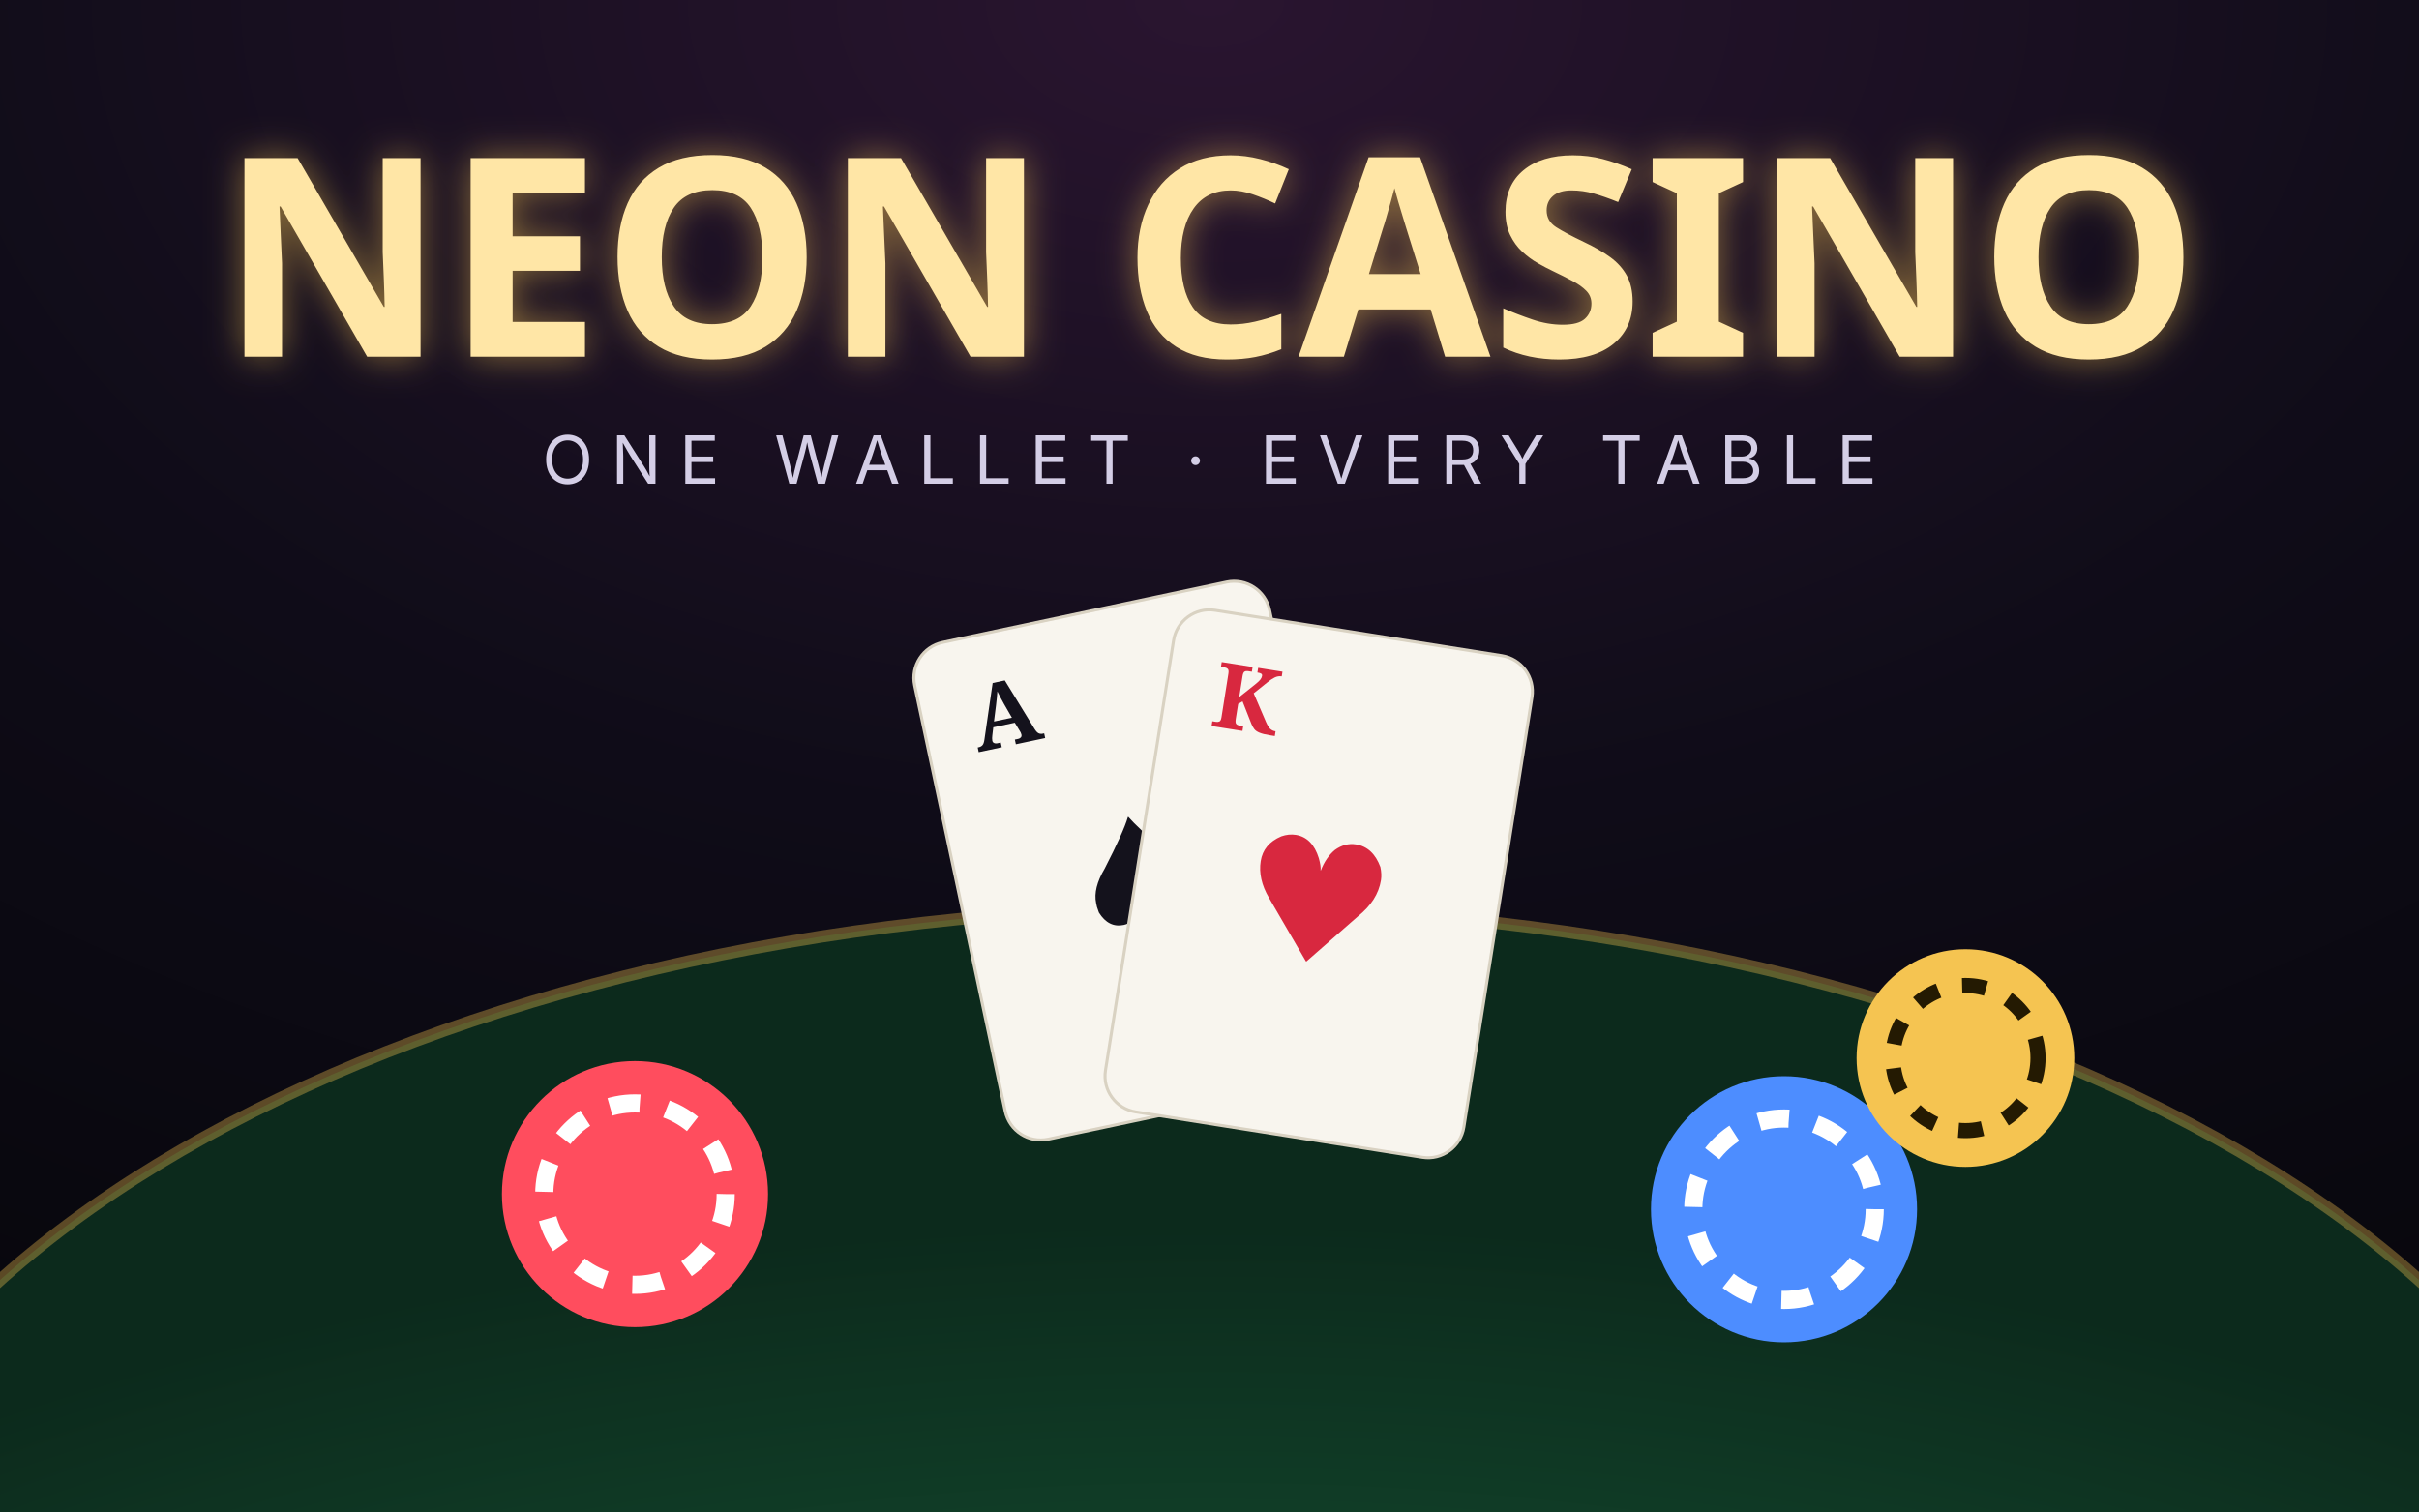
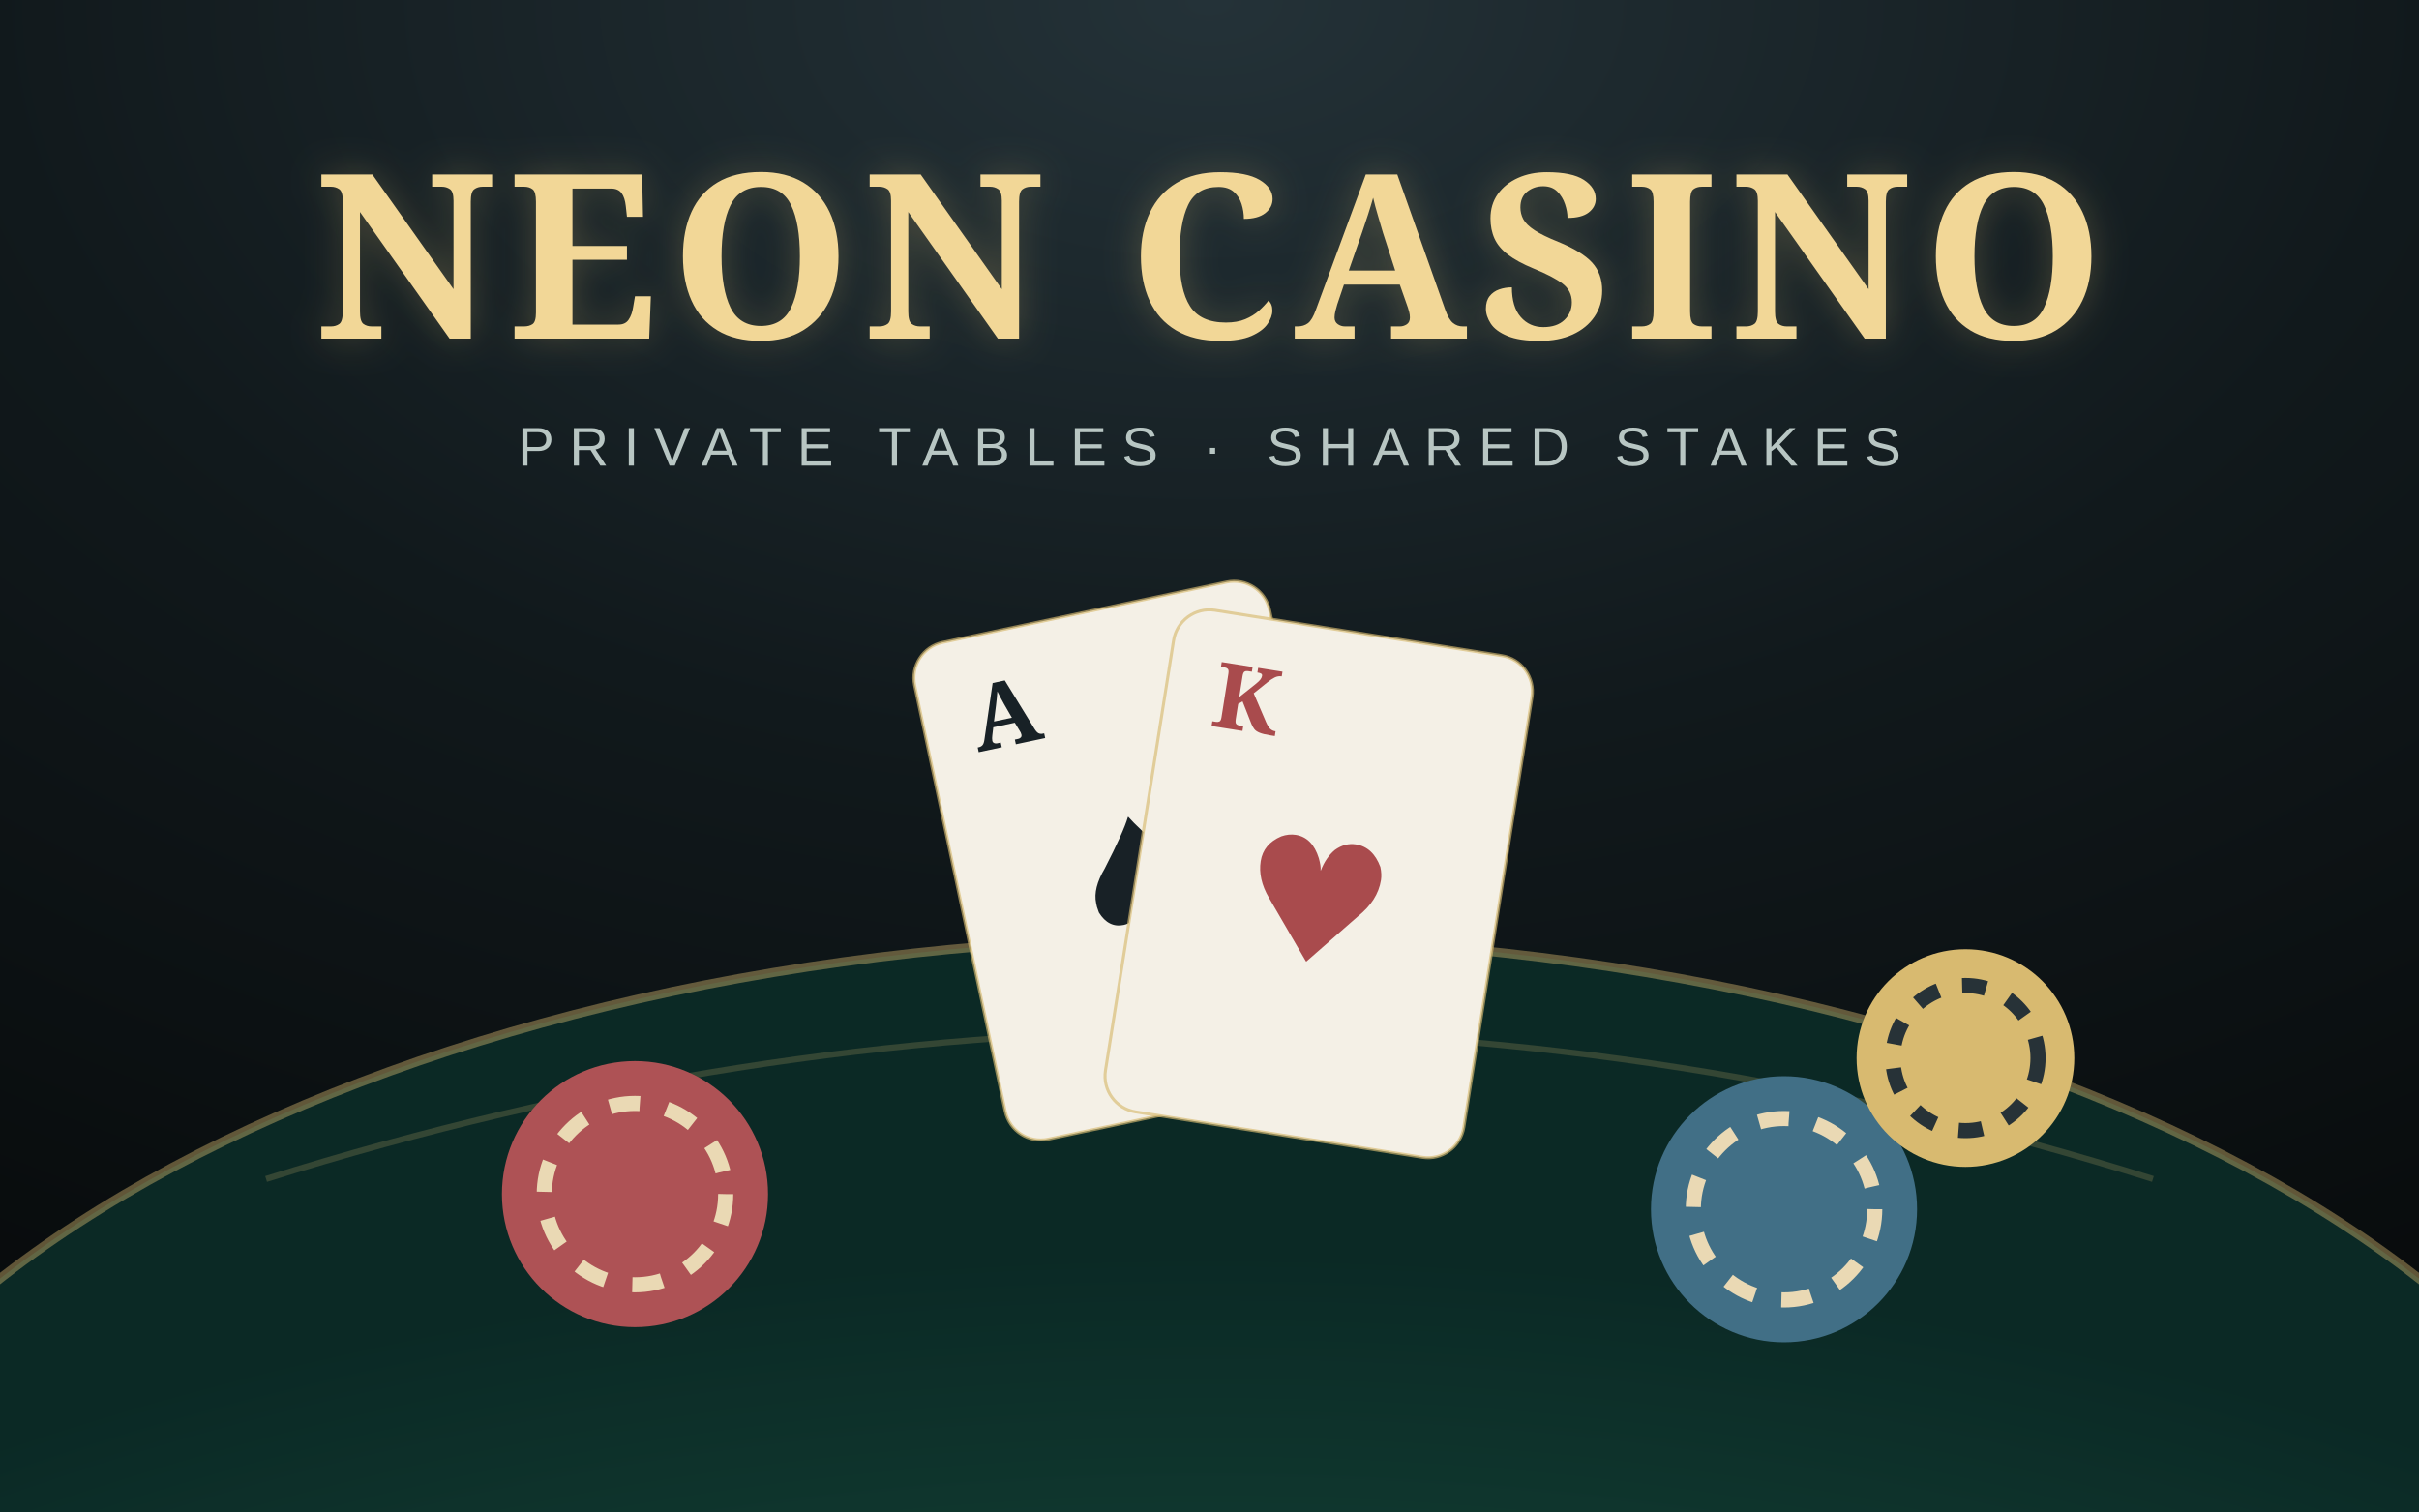
<svg xmlns="http://www.w3.org/2000/svg" viewBox="0 0 800 500">
  <defs>
    <radialGradient id="bg" cx="50%" cy="0%" r="100%">
-       <stop offset="0" stop-color="#2a1530" />
-       <stop offset=".55" stop-color="#0f0c18" />
-       <stop offset="1" stop-color="#08070d" />
+       <stop offset="0" stop-color="#243238" />
+       <stop offset=".5" stop-color="#11191c" />
+       <stop offset="1" stop-color="#080b0c" />
    </radialGradient>
    <radialGradient id="felt" cx="50%" cy="100%" r="80%">
-       <stop offset="0" stop-color="#1d7a4a" />
-       <stop offset="1" stop-color="#0c2a1c" />
+       <stop offset="0" stop-color="#1f6a50" />
+       <stop offset="1" stop-color="#0b2925" />
    </radialGradient>
    <filter id="glow" x="-50%" y="-50%" width="200%" height="200%">
      <feGaussianBlur stdDeviation="6" />
    </filter>
  </defs>
  <rect width="800" height="500" fill="url(#bg)" />
-   <ellipse cx="400" cy="560" rx="470" ry="260" fill="url(#felt)" stroke="#f5c451" stroke-opacity=".35" stroke-width="4" />
+   <ellipse cx="400" cy="570" rx="485" ry="260" fill="url(#felt)" stroke="#d8ba70" stroke-opacity=".42" stroke-width="3" />
+   <path d="M88 390Q400 292 712 390" fill="none" stroke="#d8ba70" stroke-opacity=".2" stroke-width="2" />
  <g transform="translate(300 215) rotate(-12)">
-     <rect width="120" height="168" rx="12" fill="#f8f5ee" stroke="#d9d2c2" />
-     <text x="16" y="38" font-family="Georgia, serif" font-size="30" font-weight="700" fill="#14121c">A</text>
-     <text x="60" y="110" font-family="Georgia, serif" font-size="56" text-anchor="middle" fill="#14121c">♠</text>
+     <rect width="120" height="168" rx="12" fill="#f4f0e6" stroke="#d8ba70" stroke-opacity=".65" />
+     <text x="16" y="38" font-family="Georgia, serif" font-size="30" font-weight="700" fill="#182126">A</text>
+     <text x="60" y="110" font-family="Georgia, serif" font-size="56" text-anchor="middle" fill="#182126">♠</text>
  </g>
  <g transform="translate(390 200) rotate(9)">
-     <rect width="120" height="168" rx="12" fill="#f8f5ee" stroke="#d9d2c2" />
-     <text x="16" y="38" font-family="Georgia, serif" font-size="30" font-weight="700" fill="#d8283f">K</text>
-     <text x="60" y="110" font-family="Georgia, serif" font-size="56" text-anchor="middle" fill="#d8283f">♥</text>
+     <rect width="120" height="168" rx="12" fill="#f4f0e6" stroke="#d8ba70" stroke-opacity=".65" />
+     <text x="16" y="38" font-family="Georgia, serif" font-size="30" font-weight="700" fill="#a94b4d">K</text>
+     <text x="60" y="110" font-family="Georgia, serif" font-size="56" text-anchor="middle" fill="#a94b4d">♥</text>
  </g>
  <g>
-     <circle cx="210" cy="395" r="44" fill="#ff4d5e" />
-     <circle cx="210" cy="395" r="30" fill="none" stroke="#fff" stroke-width="6" stroke-dasharray="10 9" />
-     <circle cx="590" cy="400" r="44" fill="#4d8dff" />
-     <circle cx="590" cy="400" r="30" fill="none" stroke="#fff" stroke-width="6" stroke-dasharray="10 9" />
-     <circle cx="650" cy="350" r="36" fill="#f5c451" />
-     <circle cx="650" cy="350" r="24" fill="none" stroke="#241a02" stroke-width="5" stroke-dasharray="8 8" />
+     <circle cx="210" cy="395" r="44" fill="#ae5255" />
+     <circle cx="210" cy="395" r="30" fill="none" stroke="#ead9b4" stroke-width="5" stroke-dasharray="10 9" />
+     <circle cx="590" cy="400" r="44" fill="#416f86" />
+     <circle cx="590" cy="400" r="30" fill="none" stroke="#ead9b4" stroke-width="5" stroke-dasharray="10 9" />
+     <circle cx="650" cy="350" r="36" fill="#d8ba70" />
+     <circle cx="650" cy="350" r="24" fill="none" stroke="#273237" stroke-width="5" stroke-dasharray="8 8" />
  </g>
-   <text x="400" y="118" text-anchor="middle" font-family="'Bricolage Grotesque', 'Arial Black', sans-serif" font-size="92" font-weight="800" fill="#f5c451" filter="url(#glow)" opacity=".5">NEON CASINO</text>
-   <text x="400" y="118" text-anchor="middle" font-family="'Bricolage Grotesque', 'Arial Black', sans-serif" font-size="92" font-weight="800" fill="#ffe6a6">NEON CASINO</text>
-   <text x="400" y="160" text-anchor="middle" font-family="Inter, Arial, sans-serif" font-size="22" letter-spacing="6" fill="#d4cee6">ONE WALLET · EVERY TABLE</text>
+   <text x="400" y="112" text-anchor="middle" font-family="Georgia, serif" font-size="76" font-weight="700" letter-spacing="4" fill="#d8ba70" filter="url(#glow)" opacity=".25">NEON CASINO</text>
+   <text x="400" y="112" text-anchor="middle" font-family="Georgia, serif" font-size="76" font-weight="700" letter-spacing="4" fill="#f2d797">NEON CASINO</text>
+   <text x="400" y="154" text-anchor="middle" font-family="Arial, sans-serif" font-size="18" letter-spacing="5" fill="#b8c6c3">PRIVATE TABLES · SHARED STAKES</text>
</svg>
